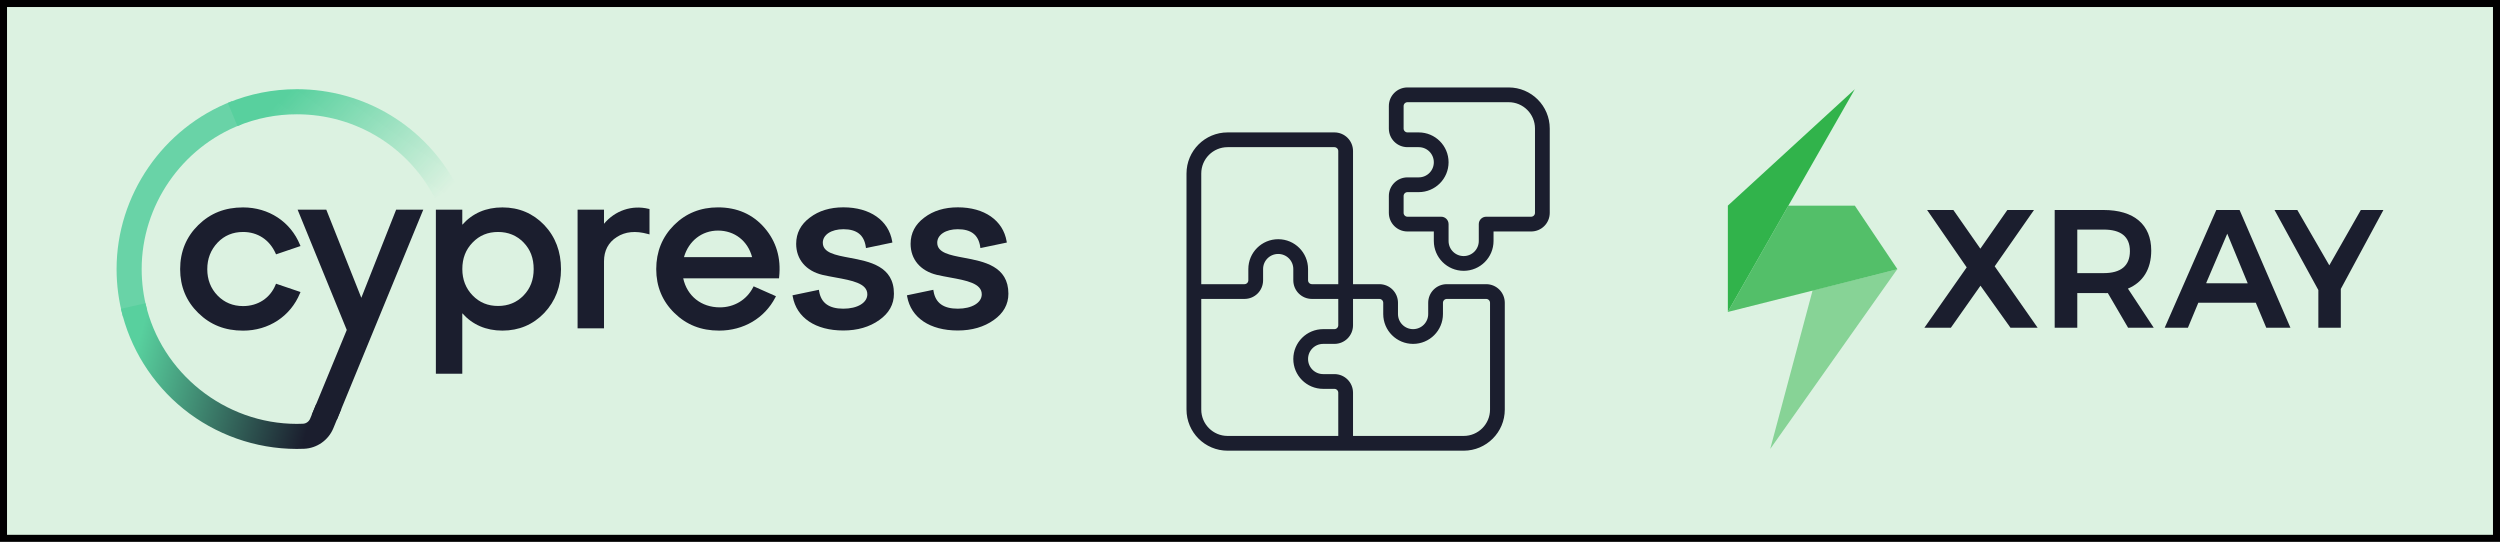
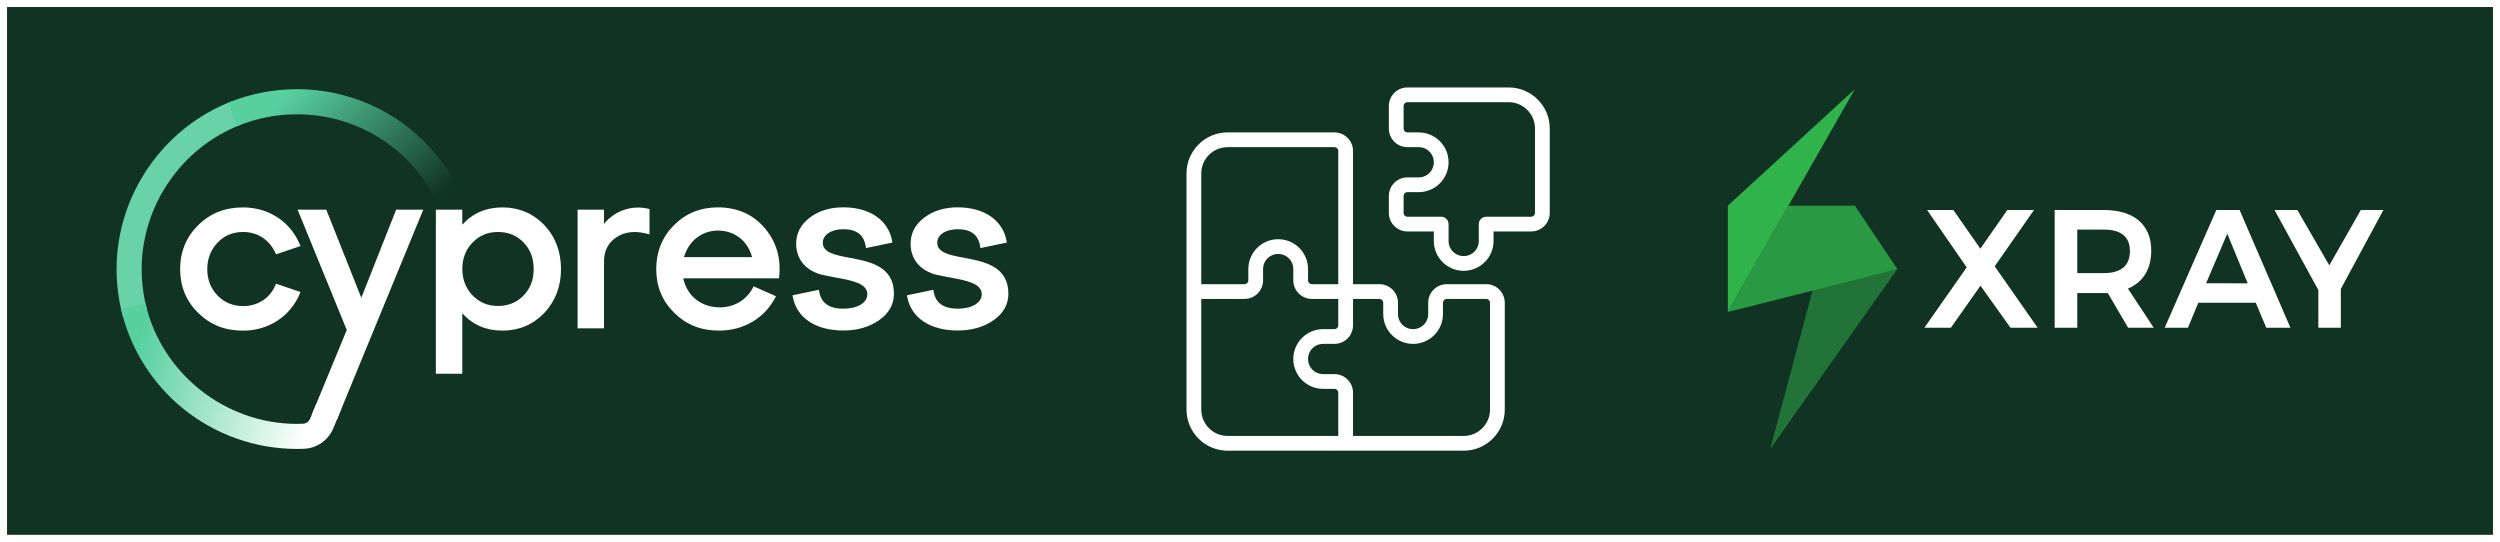
<svg xmlns="http://www.w3.org/2000/svg" viewBox="0 0 3558.239 771.208" id="svg2" version="1.1" width="3558.239" height="771.208">
  <defs id="defs8">
    <marker style="overflow:visible" id="marker8454" refX="0" refY="0" orient="auto">
      <path transform="matrix(-0.4,0,0,-0.4,-4,0)" style="fill:#1b1e2e;fill-opacity:1;fill-rule:evenodd;stroke:#1b1e2e;stroke-width:1pt;stroke-opacity:1" d="M 0,0 5,-5 -12.5,0 5,5 0,0 Z" id="path8456" />
    </marker>
    <marker style="overflow:visible" id="marker7644" refX="0" refY="0" orient="auto">
      <path transform="matrix(-0.4,0,0,-0.4,-4,0)" style="fill:#1b1e2e;fill-opacity:1;fill-rule:evenodd;stroke:#1b1e2e;stroke-width:1pt;stroke-opacity:1" d="M 0,0 5,-5 -12.5,0 5,5 0,0 Z" id="path7646" />
    </marker>
  </defs>
-   <rect style="opacity:1;fill:#dcf2e1;fill-opacity:1;fill-rule:nonzero;stroke:#000000;stroke-width:10;stroke-linecap:butt;stroke-linejoin:miter;stroke-miterlimit:4;stroke-dasharray:none;stroke-dashoffset:0;stroke-opacity:1" id="rect4178" width="3548.239" height="761.208" x="5" y="5" />
-   <path d="m 1995.25,150.958 c 0,-4.4 3.6,-8 8,-8 l 144,0 c 22.1,0 40,17.9 40,40 l 0,120 c 0,4.4 -3.6,8 -8,8 l -64,0 c -4.4,0 -8,3.6 -8,8 l 0,24 c 0,13.3 -10.7,24 -24,24 -13.3,0 -24,-10.7 -24,-24 l 0,-24 c 0,-4.4 -3.6,-8 -8,-8 l -48,0 c -4.4,0 -8,-3.6 -8,-8 l 0,-24 c 0,-4.4 3.6,-8 8,-8 l 16,0 c 22.1,0 40,-17.9 40,-40 0,-22.1 -17.9,-40 -40,-40 l -16,0 c -4.4,0 -8,-3.6 -8,-8 l 0,-32 z m 8,-24 c -13.3,0 -24,10.7 -24,24 l 0,32 c 0,13.3 10.7,24 24,24 l 16,0 c 13.3,0 24,10.7 24,24 0,13.3 -10.7,24 -24,24 l -16,0 c -13.3,0 -24,10.7 -24,24 l 0,24 c 0,13.3 10.7,24 24,24 l 40,0 0,16 c 0,22.1 17.9,40 40,40 22.1,0 40,-17.9 40,-40 l 0,-16 56,0 c 13.3,0 24,-10.7 24,-24 l 0,-120 c 0,-30.9 -25.1,-56 -56,-56 l -144,0 z m -256,64 c -30.9,0 -56,25.1 -56,56 l 0,168 0,168 c 0,30.9 25.1,56 56,56 l 168,0 168,0 c 30.9,0 56,-25.1 56,-56 l 0,-152 c 0,-13.3 -10.7,-24 -24,-24 l -56,0 c -13.3,0 -24,10.7 -24,24 l 0,16 c 0,13.3 -10.7,24 -24,24 -13.3,0 -24,-10.7 -24,-24 l 0,-16 c 0,-13.3 -10.7,-24 -24,-24 l -40,0 0,-192 c 0,-13.3 -10.7,-24 -24,-24 l -152,0 z m 160,24 0,192 -40,0 c -4.4,0 -8,-3.6 -8,-8 l 0,-16 c 0,-22.1 -17.9,-40 -40,-40 -22.1,0 -40,17.9 -40,40 l 0,16 c 0,4.4 -3.6,8 -8,8 l -64,0 0,-160 c 0,-22.1 17.9,-40 40,-40 l 152,0 c 4.4,0 8,3.6 8,8 z m -136,208 c 13.3,0 24,-10.7 24,-24 l 0,-16 c 0,-13.3 10.7,-24 24,-24 13.3,0 24,10.7 24,24 l 0,16 c 0,13.3 10.7,24 24,24 l 40,0 0,40 c 0,4.4 -3.6,8 -8,8 l -16,0 c -22.1,0 -40,17.9 -40,40 0,22.1 17.9,40 40,40 l 16,0 c 4.4,0 8,3.6 8,8 l 0,64 -160,0 c -22.1,0 -40,-17.9 -40,-40 l 0,-160 64,0 z m 152,136 c 0,-13.3 -10.7,-24 -24,-24 l -16,0 c -13.3,0 -24,-10.7 -24,-24 0,-13.3 10.7,-24 24,-24 l 16,0 c 13.3,0 24,-10.7 24,-24 l 0,-40 40,0 c 4.4,0 8,3.6 8,8 l 0,16 c 0,22.1 17.9,40 40,40 22.1,0 40,-17.9 40,-40 l 0,-16 c 0,-4.4 3.6,-8 8,-8 l 56,0 c 4.4,0 8,3.6 8,8 l 0,152 c 0,22.1 -17.9,40 -40,40 l -160,0 0,-64 z" id="path4" style="fill:#1b1e2e;fill-opacity:1;stroke:#1b1e2e;stroke-width:5;stroke-miterlimit:4;stroke-dasharray:none;stroke-opacity:1" />
+   <rect style="opacity:1;fill:#103324;fill-opacity:1;fill-rule:nonzero;stroke:#ffffff;stroke-width:10;stroke-linecap:butt;stroke-linejoin:miter;stroke-miterlimit:4;stroke-dasharray:none;stroke-dashoffset:0;stroke-opacity:1" id="rect4178" width="3548.239" height="761.208" x="5" y="5" />
+   <g id="g4191" transform="matrix(0.5378715,0,0,0.5378716,162.1619,125.1828)">
+     <path id="path4193" d="M 23.9,605.3 C 12.7,564.5 7,522 7,479.3 7,284.1 129.6,105.6 312,35.2 l 24,61.9 C 178.9,157.7 73.4,311.3 73.4,479.3 c 0,36.8 4.9,73.3 14.5,108.5 l -64,17.5 z" class="st0" style="fill:#69d3a7" />
+     <linearGradient gradientTransform="matrix(1,0,0,-1,0,778.1502)" y2="418.64" x2="796.936" y1="805.792" x1="434.707" gradientUnits="userSpaceOnUse" id="SVGID_1_-4">
+       <stop id="stop4196" style="stop-color:#58D09E" offset="9.390000e-02" />
+       <stop id="stop4198" style="stop-color:#58D09E;stop-opacity:0" offset="0.988" />
+     </linearGradient>
+     <path style="fill:url(#SVGID_1_-4)" id="path4200" d="m 848.9,290.7 c -71,-136.3 -210.8,-221 -364.7,-221 -54.5,0 -107.5,10.5 -157.4,31.1 L 301.3,39.5 C 359.3,15.5 420.8,3.3 484.2,3.3 663,3.3 825.3,101.6 907.8,260 l -58.9,30.7 z" class="st1" />
+     <path id="path4202" d="m 341.7,381.1 c 38.5,0 69.9,20.5 86,56.4 l 1.3,2.8 64.7,-22 -1.4,-3.3 c -25,-61 -82.7,-98.9 -150.6,-98.9 -47.7,0 -86.5,15.3 -118.5,46.7 -31.8,31.2 -48,70.4 -48,116.7 0,45.8 16.1,84.9 48,116 32,31.4 70.8,46.7 118.5,46.7 67.8,0 125.5,-37.9 150.6,-98.9 l 1.4,-3.3 -64.8,-22 -1.2,2.9 c -14.4,35.2 -46.6,56.3 -86,56.3 -26.8,0 -49.5,-9.4 -67.4,-27.8 -18.2,-18.7 -27.3,-42.2 -27.3,-69.8 0,-27.8 9,-50.9 27.3,-70.4 17.9,-18.8 40.6,-28.1 67.4,-28.1 z" class="st2" style="fill:#ffffff" />
+     <path id="path4204" d="m 1138.8,362.8 c -29.8,-31 -67.1,-46.7 -110.8,-46.7 -43.4,0 -79.1,15.4 -106.2,45.9 l 0,-40 -69.9,0 0,434.3 69.9,0 0,-160.1 c 27.1,30.4 62.8,45.9 106.2,45.9 43.7,0 81,-15.7 110.8,-46.8 29.4,-31.2 44.2,-70.2 44.2,-115.9 0,-46.3 -14.8,-85.5 -44.2,-116.6 z M 1084,549.1 c -17.9,18.5 -40.6,27.8 -67.4,27.8 -27.2,0 -49.2,-9.1 -67.4,-27.8 -18.2,-18.7 -27.3,-42.2 -27.3,-69.8 0,-28.4 8.9,-51.5 27.3,-70.4 18.2,-18.8 40.2,-27.8 67.4,-27.8 26.8,0 49.5,9.4 67.4,27.8 18,18.6 26.7,41.6 26.7,70.4 0,28.4 -8.8,51.3 -26.7,69.8 z" class="st2" style="fill:#ffffff" />
+     <path id="path4206" d="m 1296.8,359.4 0,-37.4 -69.9,0 0,314 69.9,0 0,-177.1 c 0,-28.4 11.4,-50.1 34,-64.5 22.4,-14.3 49.3,-17 82.2,-8 l 4.2,1.2 0,-67.2 -2.6,-0.6 c -44.2,-10.6 -88.5,4.6 -117.8,39.6 z" class="st2" style="fill:#ffffff" />
+     <path id="path4208" d="m 1598.5,316 c -46.1,0 -85.1,15.7 -116.2,46.7 -31.4,31.4 -47.3,70.6 -47.3,116.7 0,45.8 16.1,84.9 48,116 32,31.4 70.8,46.7 118.5,46.7 64.6,0 120.2,-32.8 148.7,-87.8 l 1.6,-3.2 -59.1,-26.2 -1.4,2.8 c -17.1,33.1 -50,52.9 -87.9,52.9 -49.2,0 -86.8,-30 -97,-76.9 l 253.5,0 0.3,-3 c 5.5,-50.7 -7.6,-94.6 -38.7,-130.6 -31.1,-35.9 -72.5,-54.1 -123,-54.1 z m -90.1,131.7 c 12.4,-42.9 47.4,-70.3 90.1,-70.3 43.9,0 78.9,27.4 90.2,70.3 l -180.3,0 z" class="st2" style="fill:#ffffff" />
+     <path id="path4210" d="m 1946.8,449.4 c -38.1,-7.1 -71,-13.4 -71,-39.9 0,-21 22.4,-35.7 54.4,-35.7 35.4,0 54.7,15.2 59.3,46.4 l 0.5,3.5 69.9,-14.6 -0.5,-3.2 c -9.4,-55.5 -58.9,-90 -129.1,-90 -35.3,0 -65.1,9.1 -88.7,27.1 -24.1,17.9 -36.3,41.2 -36.3,69.5 0,40.9 25.9,71.6 69.4,82.1 11.3,2.6 23.2,4.8 34.7,6.9 43.3,7.9 84.2,15.4 84.2,44.5 0,22.5 -26.1,38.1 -63.5,38.1 -38,0 -59,-15.2 -64.1,-46.5 l -0.6,-3.5 -69.8,14.6 0.6,3.2 c 10.2,56.3 60.2,89.9 133.9,89.9 37.4,0 69.5,-9.3 95.2,-27.7 25.7,-18.1 38.7,-41.5 38.7,-69.5 0.2,-73.1 -64.8,-85.4 -117.2,-95.2 z" class="st2" style="fill:#ffffff" />
+     <path id="path4212" d="m 2249.6,449.4 c -38.1,-7.1 -71,-13.4 -71,-39.9 0,-21 22.4,-35.7 54.4,-35.7 35.4,0 54.7,15.2 59.3,46.4 l 0.5,3.5 69.9,-14.6 -0.5,-3.2 c -9.4,-55.5 -58.9,-90 -129.1,-90 -35.3,0 -65.1,9.1 -88.7,27.1 -24.1,17.9 -36.3,41.2 -36.3,69.5 0,40.9 25.9,71.6 69.4,82.1 11.3,2.6 23.2,4.8 34.7,6.9 43.3,7.9 84.2,15.4 84.2,44.5 0,22.5 -26.1,38.1 -63.5,38.1 -38,0 -59,-15.2 -64.1,-46.5 l -0.6,-3.5 -69.8,14.6 0.6,3.2 c 10.2,56.3 60.2,89.9 133.9,89.9 37.4,0 69.5,-9.3 95.3,-27.7 25.7,-18.1 38.7,-41.5 38.7,-69.5 0.1,-73.1 -65,-85.4 -117.3,-95.2 z" class="st2" style="fill:#ffffff" />
+     <path id="path4214" d="M 746.8,322 654.6,555.3 561.9,322 486,322 616.1,640.4 523.5,864.9 589.9,878.1 818.6,322 l -71.8,0 z" class="st2" style="fill:#ffffff" />
+     <linearGradient gradientTransform="matrix(1,0,0,-1,0,778.1502)" y2="-101.769" x2="693.948" y1="82.424" x1="1.925" gradientUnits="userSpaceOnUse" id="SVGID_00000032612182648562260020000018097195755536511150_">
+       <stop id="stop4217" style="stop-color:#58D09E" offset="7.740000e-02" />
+       <stop id="stop4219" style="stop-color:#FFFFFF" offset="0.762" />
+     </linearGradient>
+     <path id="path4221" d="m 535.4,836 -16.2,39.1 c -3.2,7.7 -10.6,13 -18.8,13.4 -5.5,0.2 -11,0.4 -16.5,0.4 C 293.6,888.8 125.2,754.6 83.4,569.7 L 18.6,584.3 C 42,688 100.8,782.1 184.1,849.4 c 84.3,68 190.4,105.6 299,105.8 0.2,0 1,0 1,0 6.4,0 12.7,-0.2 19,-0.4 34.1,-1.4 64.5,-22.8 77.5,-54.4 L 601.7,849.2 535.4,836 Z" style="fill:url(#SVGID_00000032612182648562260020000018097195755536511150_)" />
+   </g>
+   <path d="m 1995.25,150.958 c 0,-4.4 3.6,-8 8,-8 l 144,0 c 22.1,0 40,17.9 40,40 l 0,120 c 0,4.4 -3.6,8 -8,8 l -64,0 c -4.4,0 -8,3.6 -8,8 l 0,24 c 0,13.3 -10.7,24 -24,24 -13.3,0 -24,-10.7 -24,-24 l 0,-24 c 0,-4.4 -3.6,-8 -8,-8 l -48,0 c -4.4,0 -8,-3.6 -8,-8 l 0,-24 c 0,-4.4 3.6,-8 8,-8 l 16,0 c 22.1,0 40,-17.9 40,-40 0,-22.1 -17.9,-40 -40,-40 l -16,0 c -4.4,0 -8,-3.6 -8,-8 l 0,-32 z m 8,-24 c -13.3,0 -24,10.7 -24,24 l 0,32 c 0,13.3 10.7,24 24,24 l 16,0 c 13.3,0 24,10.7 24,24 0,13.3 -10.7,24 -24,24 l -16,0 c -13.3,0 -24,10.7 -24,24 l 0,24 c 0,13.3 10.7,24 24,24 l 40,0 0,16 c 0,22.1 17.9,40 40,40 22.1,0 40,-17.9 40,-40 l 0,-16 56,0 c 13.3,0 24,-10.7 24,-24 l 0,-120 c 0,-30.9 -25.1,-56 -56,-56 l -144,0 z m -256,64 c -30.9,0 -56,25.1 -56,56 l 0,168 0,168 c 0,30.9 25.1,56 56,56 l 168,0 168,0 c 30.9,0 56,-25.1 56,-56 l 0,-152 c 0,-13.3 -10.7,-24 -24,-24 l -56,0 c -13.3,0 -24,10.7 -24,24 l 0,16 c 0,13.3 -10.7,24 -24,24 -13.3,0 -24,-10.7 -24,-24 l 0,-16 c 0,-13.3 -10.7,-24 -24,-24 l -40,0 0,-192 c 0,-13.3 -10.7,-24 -24,-24 l -152,0 z m 160,24 0,192 -40,0 c -4.4,0 -8,-3.6 -8,-8 l 0,-16 c 0,-22.1 -17.9,-40 -40,-40 -22.1,0 -40,17.9 -40,40 l 0,16 c 0,4.4 -3.6,8 -8,8 l -64,0 0,-160 c 0,-22.1 17.9,-40 40,-40 l 152,0 c 4.4,0 8,3.6 8,8 z m -136,208 c 13.3,0 24,-10.7 24,-24 l 0,-16 c 0,-13.3 10.7,-24 24,-24 13.3,0 24,10.7 24,24 l 0,16 c 0,13.3 10.7,24 24,24 l 40,0 0,40 c 0,4.4 -3.6,8 -8,8 l -16,0 c -22.1,0 -40,17.9 -40,40 0,22.1 17.9,40 40,40 l 16,0 c 4.4,0 8,3.6 8,8 l 0,64 -160,0 c -22.1,0 -40,-17.9 -40,-40 l 0,-160 64,0 z m 152,136 c 0,-13.3 -10.7,-24 -24,-24 l -16,0 c -13.3,0 -24,-10.7 -24,-24 0,-13.3 10.7,-24 24,-24 l 16,0 c 13.3,0 24,-10.7 24,-24 l 0,-40 40,0 c 4.4,0 8,3.6 8,8 l 0,16 c 0,22.1 17.9,40 40,40 22.1,0 40,-17.9 40,-40 l 0,-16 c 0,-4.4 3.6,-8 8,-8 l 56,0 c 4.4,0 8,3.6 8,8 l 0,152 c 0,22.1 -17.9,40 -40,40 l -160,0 0,-64 z" id="path4" style="fill:#ffffff;fill-opacity:1;stroke:#ffffff;stroke-width:5;stroke-miterlimit:4;stroke-dasharray:none;stroke-opacity:1" />
  <style id="style4139" type="text/css">
	.st0{fill:#69D3A7;}
	.st1{fill:url(#SVGID_1_);}
	.st2{fill:#1B1E2E;}
	.st3{fill:url(#SVGID_00000000930500662690563170000002800711718681554086_);}
</style>
-   <g id="g4141" transform="matrix(0.5378716,0,0,0.5378716,162.1621,125.183)">
-     <path id="path4143" d="M 23.9,605.3 C 12.7,564.5 7,522 7,479.3 7,284.1 129.6,105.6 312,35.2 l 24,61.9 C 178.9,157.7 73.4,311.3 73.4,479.3 c 0,36.8 4.9,73.3 14.5,108.5 l -64,17.5 z" class="st0" style="fill:#69d3a7" />
-     <linearGradient gradientTransform="matrix(1,0,0,-1,0,-3642.966)" y2="-4002.476" x2="796.936" y1="-3615.323" x1="434.707" gradientUnits="userSpaceOnUse" id="SVGID_1_">
-       <stop id="stop4146" style="stop-color:#58D09E" offset="9.390000e-02" />
-       <stop id="stop4148" style="stop-color:#58D09E;stop-opacity:0" offset="0.988" />
-     </linearGradient>
-     <path id="path4150" d="m 848.9,290.7 c -71,-136.3 -210.8,-221 -364.7,-221 -54.5,0 -107.5,10.5 -157.4,31.1 L 301.3,39.5 C 359.3,15.5 420.8,3.3 484.2,3.3 663,3.3 825.3,101.6 907.8,260 l -58.9,30.7 z" class="st1" style="fill:url(#SVGID_1_)" />
-     <path id="path4152" d="m 341.7,381.1 c 38.5,0 69.9,20.5 86,56.4 l 1.3,2.8 64.7,-22 -1.4,-3.3 c -25,-61 -82.7,-98.9 -150.6,-98.9 -47.7,0 -86.5,15.3 -118.5,46.7 -31.8,31.2 -48,70.4 -48,116.7 0,45.8 16.1,84.9 48,116 32,31.4 70.8,46.7 118.5,46.7 67.8,0 125.5,-37.9 150.6,-98.9 l 1.4,-3.3 -64.8,-22 -1.2,2.9 c -14.4,35.2 -46.6,56.3 -86,56.3 -26.8,0 -49.5,-9.4 -67.4,-27.8 -18.2,-18.7 -27.3,-42.2 -27.3,-69.8 0,-27.8 9,-50.9 27.3,-70.4 17.9,-18.8 40.6,-28.1 67.4,-28.1 z" class="st2" style="fill:#1b1e2e" />
-     <path id="path4154" d="m 1138.8,362.8 c -29.8,-31 -67.1,-46.7 -110.8,-46.7 -43.4,0 -79.1,15.4 -106.2,45.9 l 0,-40 -69.9,0 0,434.3 69.9,0 0,-160.1 c 27.1,30.4 62.8,45.9 106.2,45.9 43.7,0 81,-15.7 110.8,-46.8 29.4,-31.2 44.2,-70.2 44.2,-115.9 0,-46.3 -14.8,-85.5 -44.2,-116.6 z M 1084,549.1 c -17.9,18.5 -40.6,27.8 -67.4,27.8 -27.2,0 -49.2,-9.1 -67.4,-27.8 -18.2,-18.7 -27.3,-42.2 -27.3,-69.8 0,-28.4 8.9,-51.5 27.3,-70.4 18.2,-18.8 40.2,-27.8 67.4,-27.8 26.8,0 49.5,9.4 67.4,27.8 18,18.6 26.7,41.6 26.7,70.4 0,28.4 -8.8,51.3 -26.7,69.8 z" class="st2" style="fill:#1b1e2e" />
-     <path id="path4156" d="m 1296.8,359.4 0,-37.4 -69.9,0 0,314 69.9,0 0,-177.1 c 0,-28.4 11.4,-50.1 34,-64.5 22.4,-14.3 49.3,-17 82.2,-8 l 4.2,1.2 0,-67.2 -2.6,-0.6 c -44.2,-10.6 -88.5,4.6 -117.8,39.6 z" class="st2" style="fill:#1b1e2e" />
-     <path id="path4158" d="m 1598.5,316 c -46.1,0 -85.1,15.7 -116.2,46.7 -31.4,31.4 -47.3,70.6 -47.3,116.7 0,45.8 16.1,84.9 48,116 32,31.4 70.8,46.7 118.5,46.7 64.6,0 120.2,-32.8 148.7,-87.8 l 1.6,-3.2 -59.1,-26.2 -1.4,2.8 c -17.1,33.1 -50,52.9 -87.9,52.9 -49.2,0 -86.8,-30 -97,-76.9 l 253.5,0 0.3,-3 c 5.5,-50.7 -7.6,-94.6 -38.7,-130.6 -31.1,-35.9 -72.5,-54.1 -123,-54.1 z m -90.1,131.7 c 12.4,-42.9 47.4,-70.3 90.1,-70.3 43.9,0 78.9,27.4 90.2,70.3 l -180.3,0 z" class="st2" style="fill:#1b1e2e" />
-     <path id="path4160" d="m 1946.8,449.4 c -38.1,-7.1 -71,-13.4 -71,-39.9 0,-21 22.4,-35.7 54.4,-35.7 35.4,0 54.7,15.2 59.3,46.4 l 0.5,3.5 69.9,-14.6 -0.5,-3.2 c -9.4,-55.5 -58.9,-90 -129.1,-90 -35.3,0 -65.1,9.1 -88.7,27.1 -24.1,17.9 -36.3,41.2 -36.3,69.5 0,40.9 25.9,71.6 69.4,82.1 11.3,2.6 23.2,4.8 34.7,6.9 43.3,7.9 84.2,15.4 84.2,44.5 0,22.5 -26.1,38.1 -63.5,38.1 -38,0 -59,-15.2 -64.1,-46.5 l -0.6,-3.5 -69.8,14.6 0.6,3.2 c 10.2,56.3 60.2,89.9 133.9,89.9 37.4,0 69.5,-9.3 95.2,-27.7 25.7,-18.1 38.7,-41.5 38.7,-69.5 0.2,-73.1 -64.8,-85.4 -117.2,-95.2 z" class="st2" style="fill:#1b1e2e" />
-     <path id="path4162" d="m 2249.6,449.4 c -38.1,-7.1 -71,-13.4 -71,-39.9 0,-21 22.4,-35.7 54.4,-35.7 35.4,0 54.7,15.2 59.3,46.4 l 0.5,3.5 69.9,-14.6 -0.5,-3.2 c -9.4,-55.5 -58.9,-90 -129.1,-90 -35.3,0 -65.1,9.1 -88.7,27.1 -24.1,17.9 -36.3,41.2 -36.3,69.5 0,40.9 25.9,71.6 69.4,82.1 11.3,2.6 23.2,4.8 34.7,6.9 43.3,7.9 84.2,15.4 84.2,44.5 0,22.5 -26.1,38.1 -63.5,38.1 -38,0 -59,-15.2 -64.1,-46.5 l -0.6,-3.5 -69.8,14.6 0.6,3.2 c 10.2,56.3 60.2,89.9 133.9,89.9 37.4,0 69.5,-9.3 95.3,-27.7 25.7,-18.1 38.7,-41.5 38.7,-69.5 0.1,-73.1 -65,-85.4 -117.3,-95.2 z" class="st2" style="fill:#1b1e2e" />
-     <path id="path4164" d="M 746.8,322 654.6,555.3 561.9,322 486,322 616.1,640.4 523.5,864.9 589.9,878.1 818.6,322 l -71.8,0 z" class="st2" style="fill:#1b1e2e" />
-     <linearGradient gradientTransform="matrix(1,0,0,-1,0,-3642.966)" y2="-4522.885" x2="693.949" y1="-4338.691" x1="1.925" gradientUnits="userSpaceOnUse" id="SVGID_00000024683404382376936930000002131722854989790107_">
-       <stop id="stop4167" style="stop-color:#58D09E" offset="7.740000e-02" />
-       <stop id="stop4169" style="stop-color:#1B1E2E" offset="0.762" />
-     </linearGradient>
-     <path id="path4171" d="m 535.4,836 -16.2,39.1 c -3.2,7.7 -10.6,13 -18.8,13.4 -5.5,0.2 -11,0.4 -16.5,0.4 C 293.6,888.8 125.2,754.6 83.4,569.7 L 18.6,584.3 C 42,688 100.8,782.1 184.1,849.4 c 84.3,68 190.4,105.6 299,105.8 0.2,0 1,0 1,0 6.4,0 12.7,-0.2 19,-0.4 34.1,-1.4 64.5,-22.8 77.5,-54.4 L 601.7,849.2 535.4,836 Z" style="fill:url(#SVGID_00000024683404382376936930000002131722854989790107_)" />
-   </g>
-   <g transform="matrix(5.78199,0,0,5.78199,-1073.906,397.4269)" id="layer1">
-     <g transform="matrix(0.5005525,0,0,0.5005525,193.7505,4.739117)" id="g4372">
-       <path d="m 944.602,-43.515 13.274,19.016 13.274,-19.016 13.108,0 -19.328,27.692 21.118,30.21 -13.358,0 -14.751,-20.681 -14.564,20.682 -13.024,0 20.806,-29.69 -19.474,-28.213 12.92,0 z m 85.928,57.903 -9.966,-17.061 c -0.693,0.06 -1.388,0.06 -2.08,0 l -12.942,0 0,17.061 -11.109,0 0,-57.904 24.051,0 c 14.918,0 23.428,7.178 23.428,19.932 0,9.113 -4.036,15.625 -11.464,18.726 l 12.692,19.246 -12.609,0 z m -24.967,-26.861 13.004,0 c 8.322,0 12.858,-3.537 12.858,-10.82 0,-7.282 -4.618,-10.589 -12.858,-10.589 l -13.025,0 0,21.43 0.018,0 z m 87.759,14.564 -28.255,0 -5.118,12.297 -11.422,0 25.383,-57.904 11.443,0 25.009,57.904 -11.88,0 -5.16,-12.297 z m -3.954,-9.529 -10.07,-24.426 -10.403,24.363 20.473,0.06 z m 45.773,2.746 0,19.079 -11.048,0 0,-18.538 -21.554,-39.364 11.214,0 15.729,27.214 15.5,-27.214 11.111,0 -20.952,38.824 z" id="path12" style="fill:#1b1e2e;fill-opacity:1" />
-       <g id="g4316" transform="matrix(1.440899,0,0,1.440899,910.9218,-515.0869)">
-         <path style="opacity:0.5;fill:#31b34b" id="path6" d="m 4.207,347.509 -28.879,7.219 -14.46,54.095 z" />
-         <path style="fill:#31b34b" id="path10" d="m -53.591,325.787 0,36.202 43.338,-75.941 z" />
-         <path id="path4146" d="m -32.933,325.786 -20.658,36.202 0,0.085 57.803,-14.566 0.094,0 -14.554,-21.707 -22.685,0 z" style="opacity:0.8;fill:#31b34b" />
-       </g>
-     </g>
+   <path d="m 2780.215,298.887 38.418,55.035 38.418,-55.035 37.937,0 -55.94,80.147 61.119,87.434 -38.66,0 -42.693,-59.855 -42.151,59.857 -37.695,0 60.215,-85.928 -56.361,-81.654 37.393,0 z m 248.693,167.582 -28.844,-49.379 c -2.005,0.174 -4.016,0.174 -6.02,0 l -37.456,0 0,49.379 -32.152,0 0,-167.584 69.608,0 c 43.176,0 67.805,20.775 67.805,57.688 0,26.374 -11.682,45.221 -33.179,54.195 l 36.733,55.701 -36.492,0 z m -72.258,-77.74 37.635,0 c 24.086,0 37.212,-10.237 37.212,-31.314 0,-21.074 -13.367,-30.647 -37.212,-30.647 l -37.697,0 0,62.022 0.052,0 z m 253.991,42.152 -81.775,0 -14.812,35.589 -33.058,0 73.463,-167.584 33.118,0 72.381,167.584 -34.383,0 -14.934,-35.589 z m -11.443,-27.579 -29.145,-70.694 -30.108,70.513 59.254,0.174 z m 132.476,7.947 0,55.219 -31.975,0 0,-53.652 -62.381,-113.928 32.454,0 45.524,78.762 44.861,-78.762 32.156,0 -60.638,112.364 z" id="path12" style="fill:#ffffff;fill-opacity:1" />
+   <g id="g4316" transform="matrix(4.170237,0,0,4.170237,2682.738,-1065.931)">
+     <path style="opacity:0.5;fill:#31b34b" id="path6" d="m 4.207,347.509 -28.879,7.219 -14.46,54.095 z" />
+     <path style="fill:#31b34b" id="path10" d="m -53.591,325.787 0,36.202 43.338,-75.941 z" />
+     <path id="path4146" d="m -32.933,325.786 -20.658,36.202 0,0.085 57.803,-14.566 0.094,0 -14.554,-21.707 -22.685,0 z" style="opacity:0.8;fill:#31b34b" />
  </g>
  <style type="text/css" id="style4137">
	.st0{fill:#69D3A7;}
	.st1{fill:url(#SVGID_1_);}
	.st2{fill:#FFFFFF;}
	.st3{fill:url(#SVGID_00000170257777503591623190000012030199007927980729_);}
</style>
  <style type="text/css" id="style4196">
	.st0{fill:#69D3A7;}
	.st1{fill:url(#SVGID_1_);}
	.st2{fill:#1B1E2E;}
	.st3{fill:url(#SVGID_00000000930500662690563170000002800711718681554086_);}
</style>
+   <style id="style4189" type="text/css">
+ 	.st0{fill:#69D3A7;}
+ 	.st1{fill:url(#SVGID_1_);}
+ 	.st2{fill:#FFFFFF;}
+ 	.st3{fill:url(#SVGID_00000170257777503591623190000012030199007927980729_);}
+ </style>
</svg>
